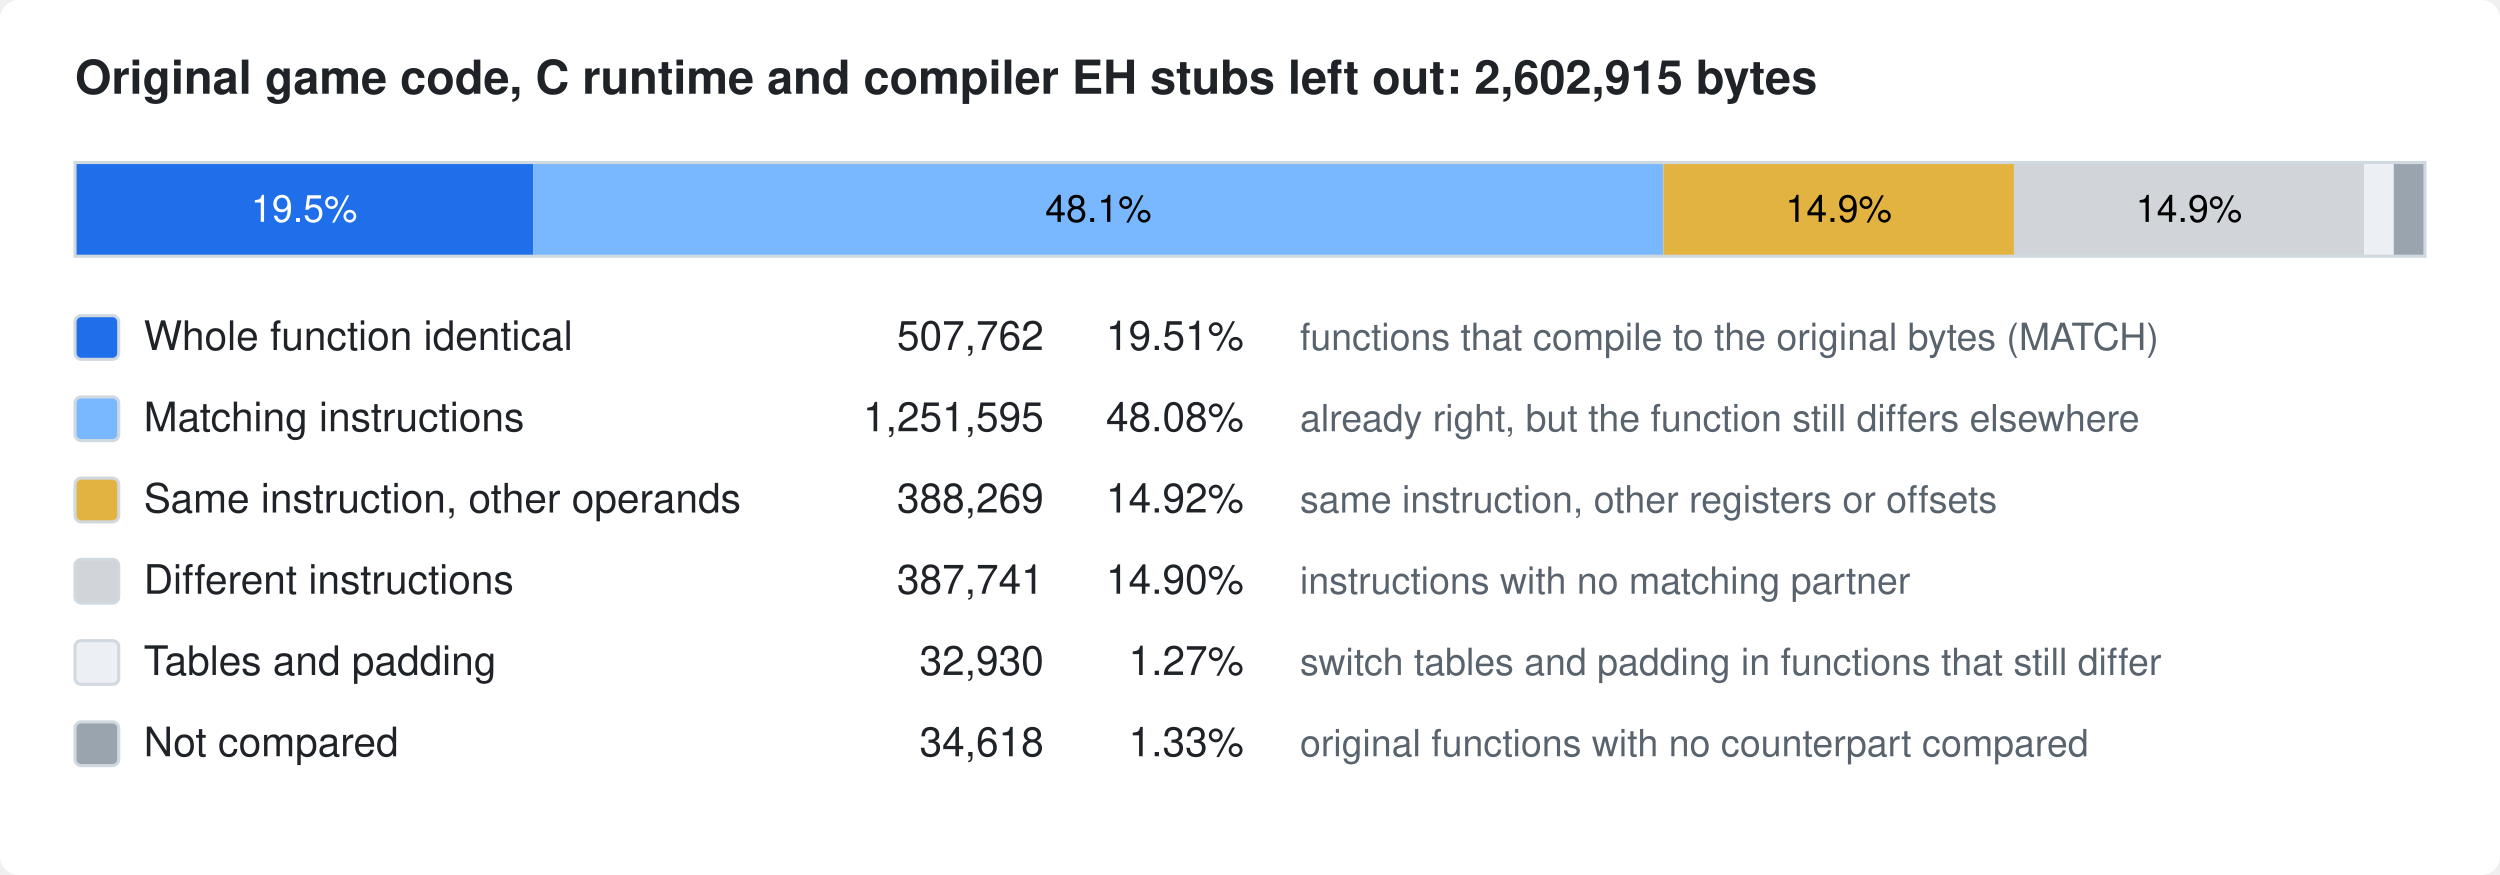
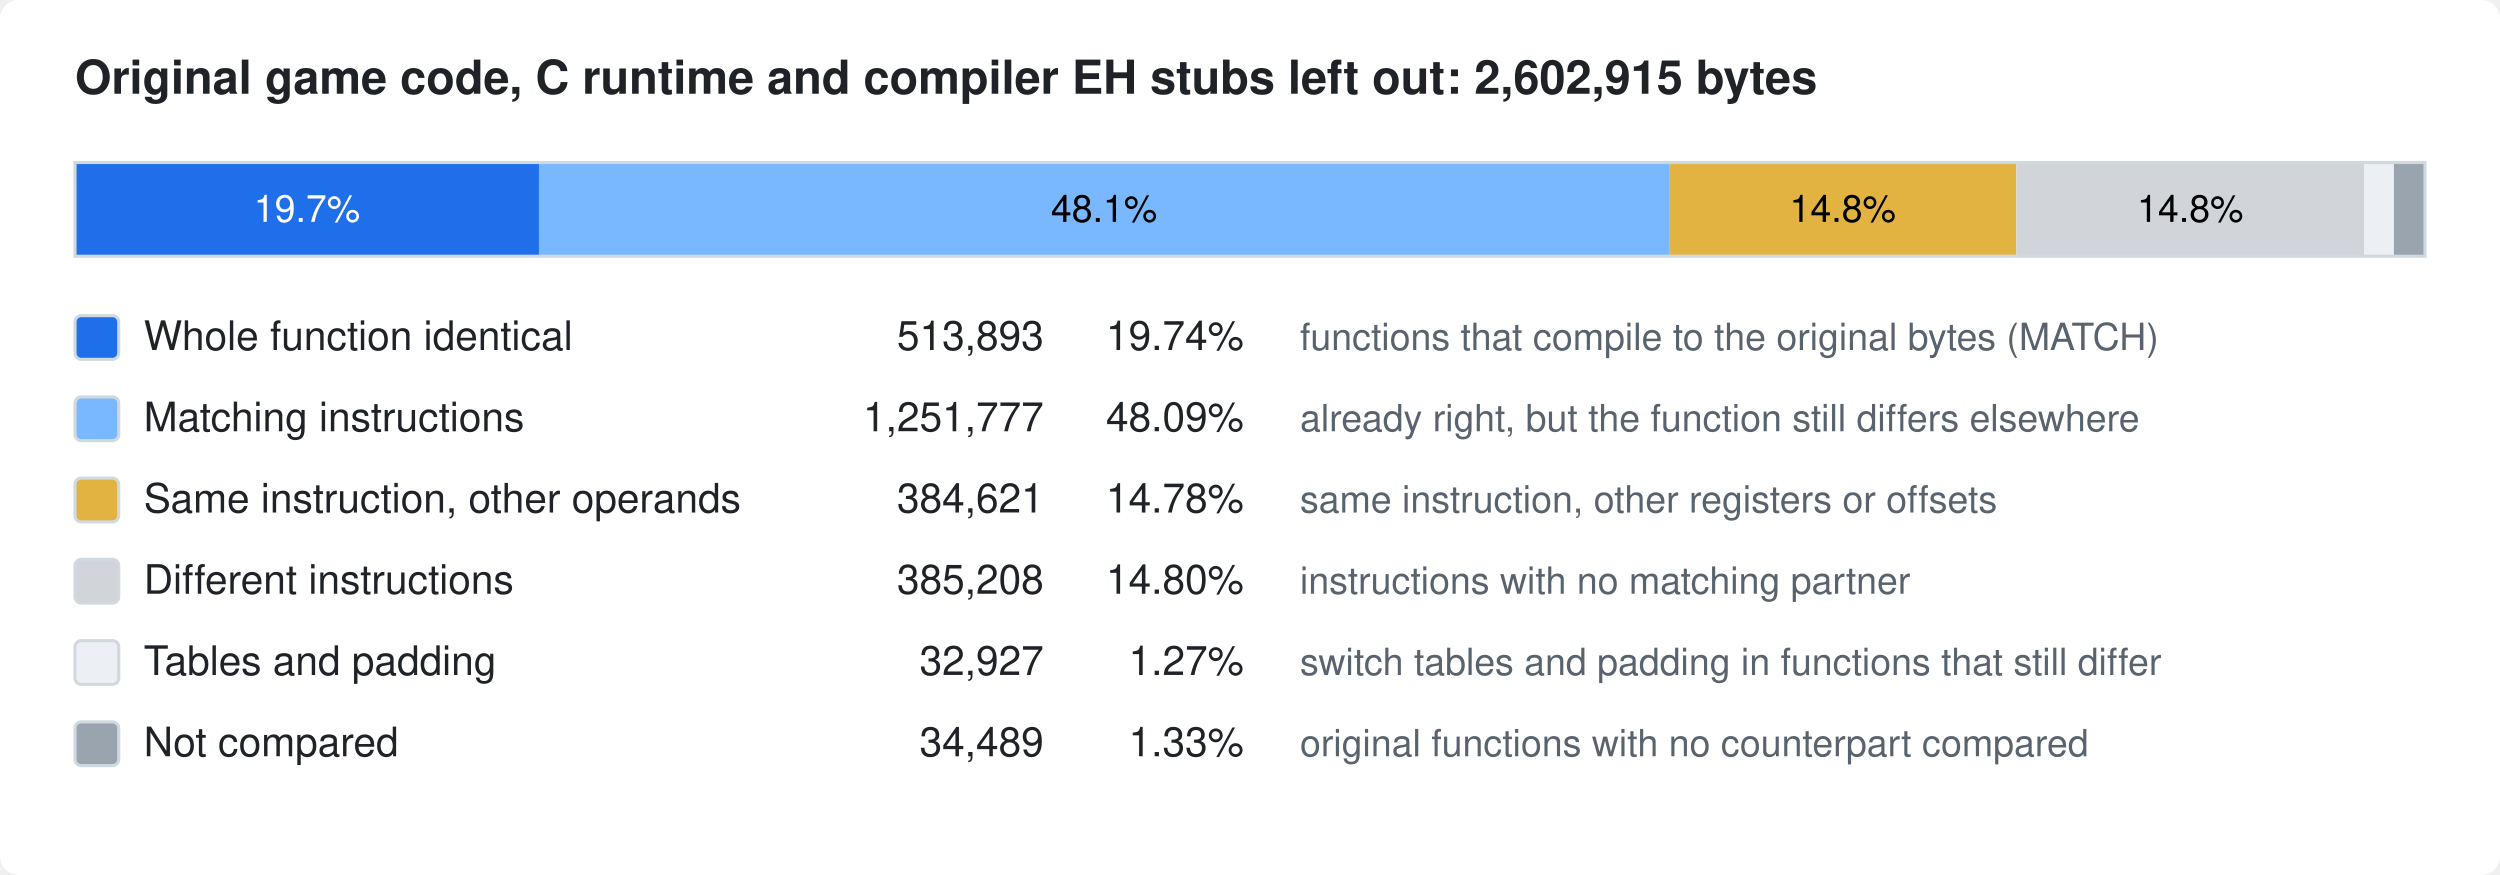
<svg xmlns="http://www.w3.org/2000/svg" width="800" height="280" viewBox="0 0 800 280" font-family="system-ui, -apple-system, Segoe UI, Helvetica, Arial, sans-serif">
  <rect width="800" height="280" rx="6" fill="#ffffff" />
  <text x="24" y="30" font-size="15" font-weight="600" fill="#1f2328">Original game code, C runtime and compiler EH stubs left out: 2,602,915 bytes</text>
-   <rect x="24.00" y="52" width="146.70" height="30" fill="#1f6feb" />
-   <text x="97.35" y="71" font-size="12" text-anchor="middle" fill="#ffffff">19.5%</text>
-   <rect x="170.70" y="52" width="361.59" height="30" fill="#79b8ff" />
-   <text x="351.49" y="71" font-size="12" text-anchor="middle" fill="#000000">48.1%</text>
-   <rect x="532.29" y="52" width="112.17" height="30" fill="#e3b341" />
-   <text x="588.38" y="71" font-size="12" text-anchor="middle" fill="#000000">14.9%</text>
-   <rect x="644.46" y="52" width="112.02" height="30" fill="#d1d5da" />
-   <text x="700.47" y="71" font-size="12" text-anchor="middle" fill="#000000">14.9%</text>
-   <rect x="756.48" y="52" width="9.51" height="30" fill="#eceff3" />
-   <rect x="766.00" y="52" width="10.00" height="30" fill="#9aa4ae" />
+   <rect x="24.00" y="52" width="148.47" height="30" fill="#1f6feb" />
+   <text x="98.23" y="71" font-size="12" text-anchor="middle" fill="#ffffff">19.7%</text>
+   <rect x="172.47" y="52" width="361.65" height="30" fill="#79b8ff" />
+   <text x="353.29" y="71" font-size="12" text-anchor="middle" fill="#000000">48.1%</text>
+   <rect x="534.11" y="52" width="111.12" height="30" fill="#e3b341" />
+   <text x="589.67" y="71" font-size="12" text-anchor="middle" fill="#000000">14.8%</text>
+   <rect x="645.23" y="52" width="111.29" height="30" fill="#d1d5da" />
+   <text x="700.88" y="71" font-size="12" text-anchor="middle" fill="#000000">14.8%</text>
+   <rect x="756.52" y="52" width="9.51" height="30" fill="#eceff3" />
+   <rect x="766.04" y="52" width="9.96" height="30" fill="#9aa4ae" />
  <rect x="24" y="52" width="752" height="30" fill="none" stroke="#d1d9e0" />
  <rect x="24" y="101" width="14" height="14" rx="2" fill="#1f6feb" stroke="#d1d9e0" />
  <text x="46" y="112" font-size="13" fill="#1f2328">Whole function identical</text>
-   <text x="334" y="112" font-size="13" text-anchor="end" fill="#1f2328">507,762</text>
-   <text x="398" y="112" font-size="13" text-anchor="end" fill="#1f2328">19.51%</text>
+   <text x="334" y="112" font-size="13" text-anchor="end" fill="#1f2328">513,893</text>
+   <text x="398" y="112" font-size="13" text-anchor="end" fill="#1f2328">19.74%</text>
  <text x="416" y="112" font-size="12" fill="#59636e">functions that compile to the original bytes (MATCH)</text>
  <rect x="24" y="127" width="14" height="14" rx="2" fill="#79b8ff" stroke="#d1d9e0" />
  <text x="46" y="138" font-size="13" fill="#1f2328">Matching instructions</text>
-   <text x="334" y="138" font-size="13" text-anchor="end" fill="#1f2328">1,251,595</text>
-   <text x="398" y="138" font-size="13" text-anchor="end" fill="#1f2328">48.08%</text>
+   <text x="334" y="138" font-size="13" text-anchor="end" fill="#1f2328">1,251,777</text>
+   <text x="398" y="138" font-size="13" text-anchor="end" fill="#1f2328">48.09%</text>
  <text x="416" y="138" font-size="12" fill="#59636e">already right, but the function still differs elsewhere</text>
  <rect x="24" y="153" width="14" height="14" rx="2" fill="#e3b341" stroke="#d1d9e0" />
  <text x="46" y="164" font-size="13" fill="#1f2328">Same instruction, other operands</text>
-   <text x="334" y="164" font-size="13" text-anchor="end" fill="#1f2328">388,269</text>
-   <text x="398" y="164" font-size="13" text-anchor="end" fill="#1f2328">14.92%</text>
+   <text x="334" y="164" font-size="13" text-anchor="end" fill="#1f2328">384,621</text>
+   <text x="398" y="164" font-size="13" text-anchor="end" fill="#1f2328">14.78%</text>
  <text x="416" y="164" font-size="12" fill="#59636e">same instruction, other registers or offsets</text>
  <rect x="24" y="179" width="14" height="14" rx="2" fill="#d1d5da" stroke="#d1d9e0" />
  <text x="46" y="190" font-size="13" fill="#1f2328">Different instructions</text>
-   <text x="334" y="190" font-size="13" text-anchor="end" fill="#1f2328">387,741</text>
-   <text x="398" y="190" font-size="13" text-anchor="end" fill="#1f2328">14.90%</text>
+   <text x="334" y="190" font-size="13" text-anchor="end" fill="#1f2328">385,208</text>
+   <text x="398" y="190" font-size="13" text-anchor="end" fill="#1f2328">14.80%</text>
  <text x="416" y="190" font-size="12" fill="#59636e">instructions with no matching partner</text>
  <rect x="24" y="205" width="14" height="14" rx="2" fill="#eceff3" stroke="#d1d9e0" />
  <text x="46" y="216" font-size="13" fill="#1f2328">Tables and padding</text>
-   <text x="334" y="216" font-size="13" text-anchor="end" fill="#1f2328">32,930</text>
+   <text x="334" y="216" font-size="13" text-anchor="end" fill="#1f2328">32,927</text>
  <text x="398" y="216" font-size="13" text-anchor="end" fill="#1f2328">1.27%</text>
  <text x="416" y="216" font-size="12" fill="#59636e">switch tables and padding in functions that still differ</text>
  <rect x="24" y="231" width="14" height="14" rx="2" fill="#9aa4ae" stroke="#d1d9e0" />
  <text x="46" y="242" font-size="13" fill="#1f2328">Not compared</text>
-   <text x="334" y="242" font-size="13" text-anchor="end" fill="#1f2328">34,618</text>
+   <text x="334" y="242" font-size="13" text-anchor="end" fill="#1f2328">34,489</text>
  <text x="398" y="242" font-size="13" text-anchor="end" fill="#1f2328">1.33%</text>
  <text x="416" y="242" font-size="12" fill="#59636e">original functions with no counterpart compared</text>
</svg>
